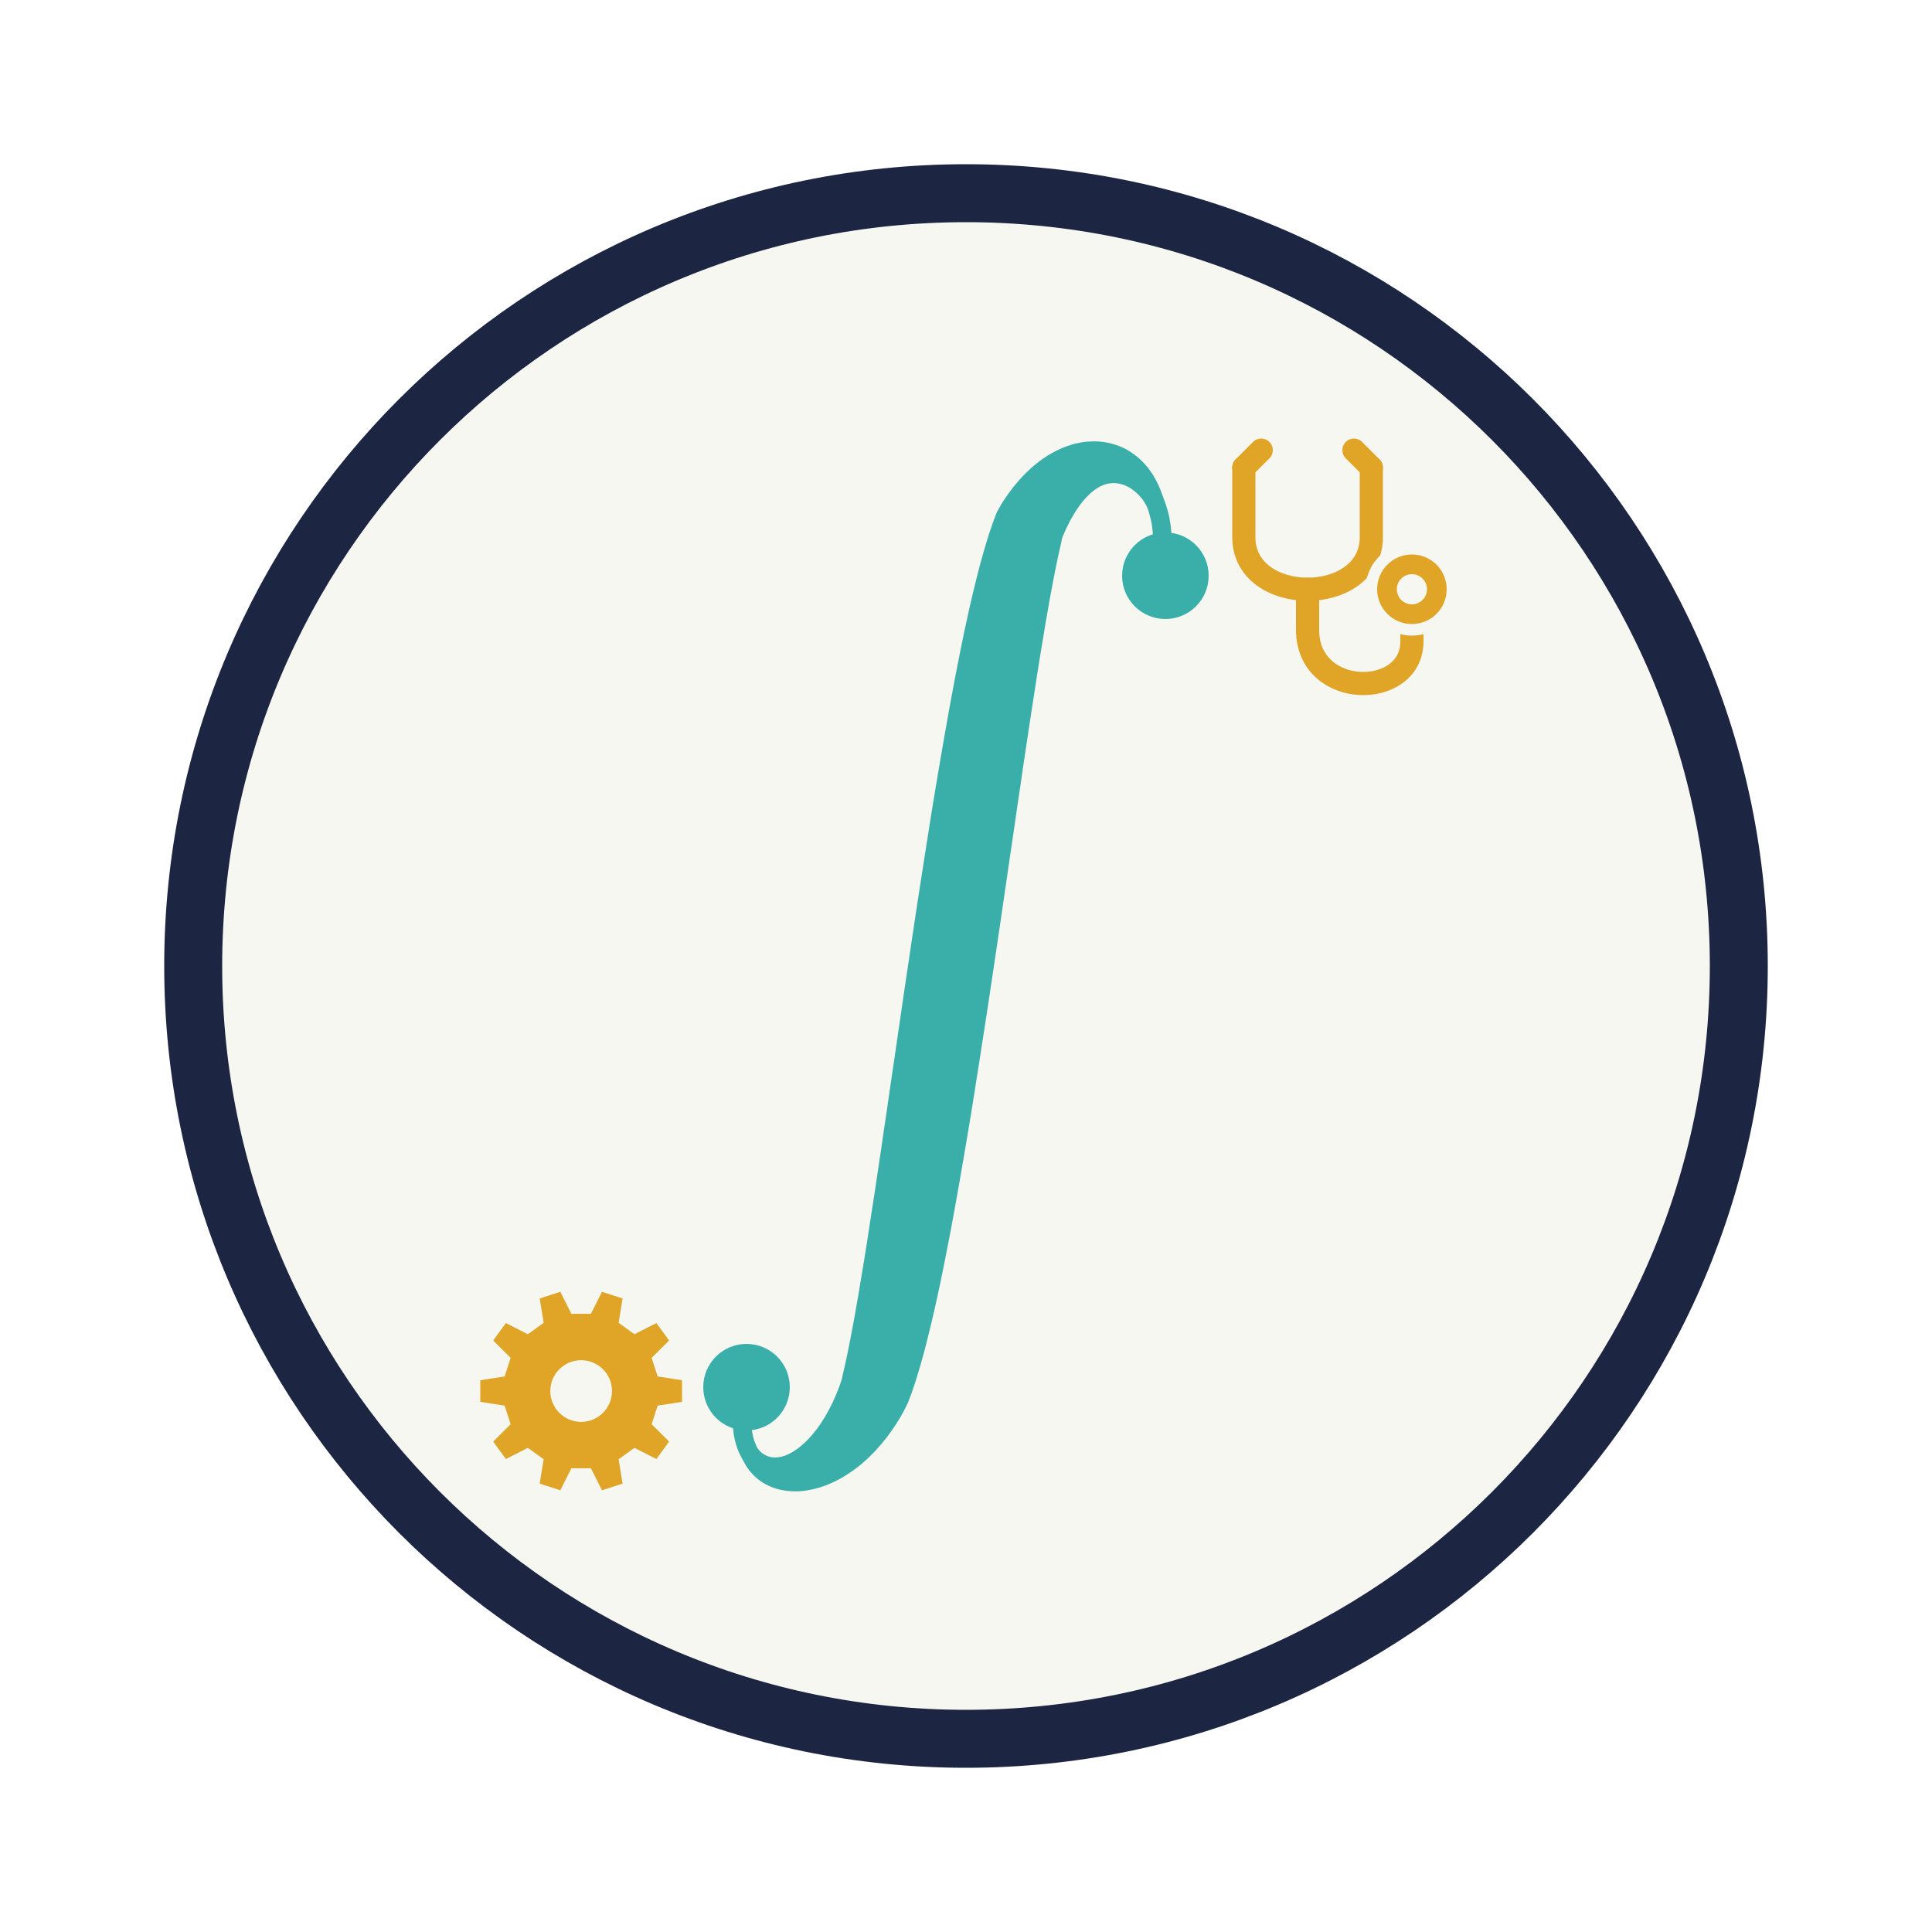
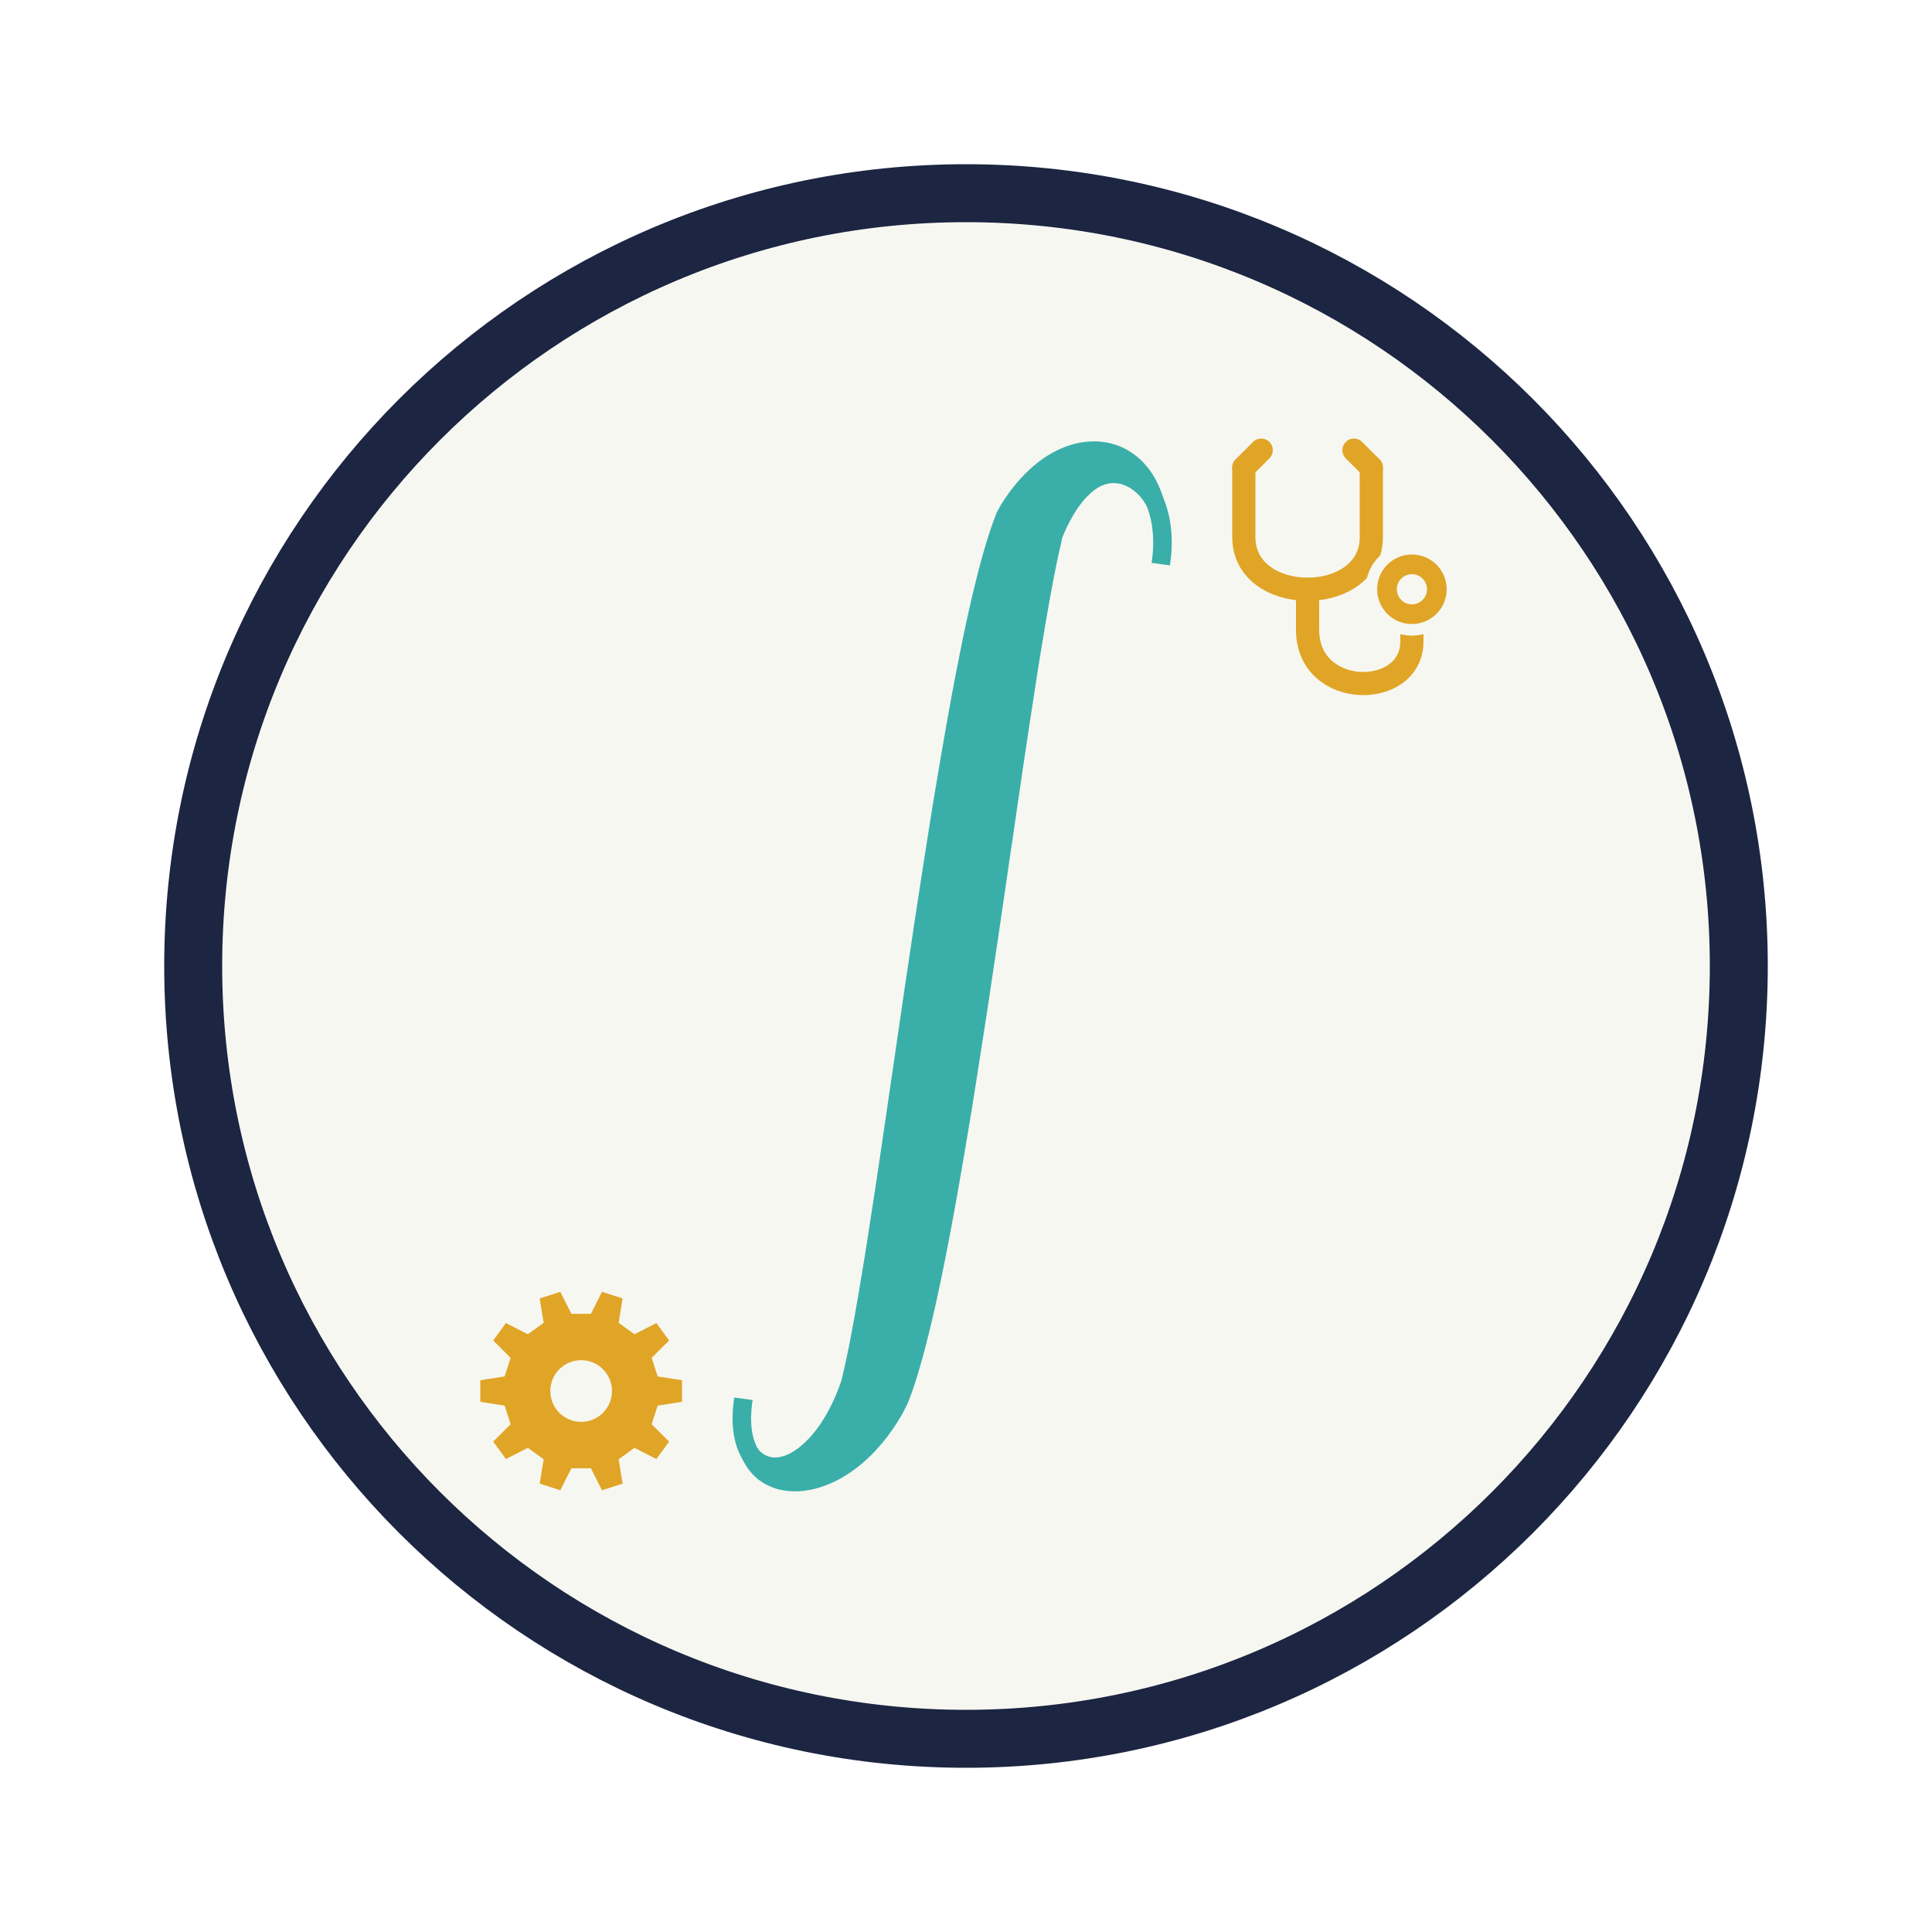
<svg xmlns="http://www.w3.org/2000/svg" viewBox="0 0 200 200" width="512" height="512">
  <circle cx="100" cy="100" r="80" fill="#F7F7F2" stroke="#1C2541" stroke-width="6" />
  <g transform="translate(100 100) scale(0.8) translate(-101.8 -101.0)">
    <path d="M128.19 49.16 L128.28 48.50 L128.35 47.83 L128.40 47.17 L128.42 46.52 L128.42 45.88 L128.40 45.26 L128.35 44.65 L128.29 44.05 L128.20 43.47 L128.10 42.90 L127.97 42.35 L127.82 41.81 L127.66 41.28 L127.47 40.77 L127.29 40.27 L127.11 39.78 L126.92 39.29 L126.72 38.81 L126.49 38.35 L126.25 37.89 L125.99 37.45 L125.71 37.03 L125.41 36.61 L125.08 36.22 L124.74 35.84 L124.37 35.47 L123.98 35.13 L123.57 34.81 L123.14 34.51 L122.69 34.23 L122.21 33.98 L121.72 33.76 L121.20 33.57 L120.67 33.41 L120.12 33.28 L119.56 33.19 L118.98 33.13 L118.39 33.11 L117.79 33.13 L117.19 33.18 L116.58 33.27 L115.97 33.40 L115.36 33.57 L114.75 33.77 L114.14 34.02 L113.53 34.30 L112.93 34.62 L112.33 34.97 L111.74 35.36 L111.16 35.79 L110.59 36.25 L110.03 36.75 L109.48 37.28 L108.93 37.85 L108.40 38.45 L107.88 39.08 L107.38 39.75 L106.88 40.46 L106.40 41.19 L105.78 42.30 L105.29 43.60 L104.90 44.72 L104.52 45.92 L104.14 47.19 L103.76 48.54 L103.38 49.96 L103.01 51.45 L102.63 53.02 L102.25 54.65 L101.88 56.34 L101.50 58.10 L101.13 59.91 L100.76 61.78 L100.38 63.71 L100.01 65.68 L99.64 67.70 L99.27 69.77 L98.90 71.88 L98.53 74.02 L98.16 76.20 L97.79 78.41 L97.42 80.65 L97.06 82.91 L96.70 85.20 L96.34 87.50 L95.98 89.82 L95.62 92.15 L95.26 94.49 L94.91 96.84 L94.56 99.19 L94.21 101.54 L93.86 103.88 L93.52 106.22 L93.18 108.55 L92.84 110.87 L92.51 113.16 L92.17 115.44 L91.84 117.70 L91.52 119.93 L91.19 122.13 L90.88 124.29 L90.56 126.42 L90.25 128.51 L89.94 130.56 L89.63 132.56 L89.33 134.51 L89.04 136.41 L88.75 138.25 L88.46 140.03 L88.17 141.75 L87.90 143.40 L87.62 144.98 L87.36 146.48 L87.09 147.91 L86.84 149.25 L86.59 150.51 L86.35 151.68 L86.12 152.74 L85.89 153.71 L85.74 154.42 L85.62 154.81 L85.41 155.40 L85.19 155.96 L84.97 156.51 L84.74 157.03 L84.51 157.54 L84.27 158.02 L84.02 158.49 L83.78 158.94 L83.53 159.37 L83.27 159.78 L83.02 160.18 L82.76 160.55 L82.50 160.91 L82.23 161.25 L81.97 161.57 L81.71 161.88 L81.45 162.16 L81.18 162.43 L80.92 162.69 L80.66 162.92 L80.40 163.14 L80.15 163.35 L79.89 163.53 L79.64 163.71 L79.39 163.86 L79.15 164.00 L78.90 164.13 L78.66 164.24 L78.42 164.34 L78.19 164.42 L77.96 164.48 L77.72 164.54 L77.49 164.57 L77.26 164.59 L77.03 164.60 L76.80 164.58 L76.57 164.55 L76.34 164.49 L76.11 164.42 L75.88 164.31 L75.65 164.19 L75.42 164.03 L75.21 163.85 L75.00 163.64 L74.82 163.38 L74.67 163.10 L74.54 162.78 L74.41 162.45 L74.30 162.09 L74.21 161.71 L74.13 161.30 L74.07 160.87 L74.02 160.42 L74.00 159.94 L73.99 159.44 L74.01 158.91 L74.04 158.36 L74.10 157.78 L74.19 157.16 L71.81 156.84 L71.72 157.50 L71.65 158.16 L71.61 158.80 L71.59 159.42 L71.60 160.02 L71.63 160.60 L71.69 161.16 L71.76 161.70 L71.87 162.23 L71.99 162.73 L72.14 163.22 L72.31 163.68 L72.50 164.12 L72.72 164.54 L72.94 164.96 L73.16 165.36 L73.40 165.76 L73.66 166.14 L73.95 166.50 L74.26 166.84 L74.60 167.17 L74.96 167.47 L75.34 167.74 L75.75 168.00 L76.18 168.22 L76.63 168.42 L77.09 168.59 L77.57 168.73 L78.07 168.83 L78.58 168.91 L79.10 168.96 L79.62 168.98 L80.16 168.97 L80.70 168.93 L81.25 168.85 L81.80 168.75 L82.36 168.62 L82.92 168.46 L83.48 168.27 L84.04 168.05 L84.60 167.81 L85.16 167.53 L85.72 167.23 L86.28 166.89 L86.83 166.53 L87.38 166.14 L87.92 165.73 L88.46 165.28 L88.99 164.81 L89.51 164.31 L90.03 163.78 L90.53 163.22 L91.03 162.64 L91.52 162.03 L91.99 161.39 L92.46 160.72 L92.91 160.03 L93.35 159.31 L93.77 158.56 L94.26 157.58 L94.71 156.40 L95.10 155.28 L95.48 154.08 L95.86 152.81 L96.24 151.46 L96.62 150.04 L96.99 148.55 L97.37 146.98 L97.75 145.35 L98.12 143.66 L98.50 141.90 L98.87 140.09 L99.24 138.22 L99.62 136.29 L99.99 134.32 L100.36 132.30 L100.73 130.23 L101.10 128.12 L101.47 125.98 L101.84 123.80 L102.21 121.59 L102.58 119.35 L102.94 117.09 L103.30 114.80 L103.66 112.50 L104.02 110.18 L104.38 107.85 L104.74 105.51 L105.09 103.16 L105.44 100.81 L105.79 98.46 L106.14 96.12 L106.48 93.78 L106.82 91.45 L107.16 89.13 L107.49 86.84 L107.83 84.56 L108.16 82.30 L108.48 80.07 L108.81 77.87 L109.12 75.71 L109.44 73.58 L109.75 71.49 L110.06 69.44 L110.37 67.44 L110.67 65.49 L110.96 63.59 L111.25 61.75 L111.54 59.97 L111.83 58.25 L112.10 56.60 L112.38 55.02 L112.64 53.52 L112.91 52.09 L113.16 50.75 L113.41 49.49 L113.65 48.32 L113.88 47.26 L114.11 46.29 L114.22 45.70 L114.31 45.44 L114.55 44.88 L114.79 44.34 L115.04 43.84 L115.28 43.37 L115.53 42.93 L115.77 42.51 L116.01 42.12 L116.26 41.76 L116.49 41.42 L116.73 41.11 L116.96 40.82 L117.19 40.55 L117.42 40.30 L117.65 40.08 L117.87 39.87 L118.09 39.67 L118.30 39.50 L118.52 39.34 L118.74 39.19 L118.95 39.06 L119.17 38.94 L119.39 38.84 L119.61 38.75 L119.84 38.67 L120.07 38.61 L120.31 38.56 L120.56 38.53 L120.81 38.51 L121.06 38.52 L121.33 38.54 L121.60 38.58 L121.87 38.64 L122.15 38.73 L122.43 38.84 L122.71 38.97 L122.99 39.12 L123.27 39.30 L123.55 39.51 L123.82 39.74 L124.09 39.99 L124.35 40.27 L124.60 40.57 L124.83 40.90 L125.05 41.26 L125.24 41.64 L125.39 42.05 L125.52 42.48 L125.64 42.93 L125.75 43.39 L125.84 43.86 L125.91 44.36 L125.96 44.86 L126.00 45.39 L126.02 45.92 L126.02 46.48 L126.00 47.04 L125.96 47.62 L125.90 48.21 L125.81 48.84 Z" fill="#3AAFA9" />
-     <circle cx="127.6" cy="50.5" r="5.6" fill="#3AAFA9" />
-     <circle cx="73.4" cy="155.5" r="5.6" fill="#3AAFA9" />
    <g transform="translate(146 50) scale(0.75)" fill="none" stroke-linecap="round" stroke-linejoin="round">
      <path d="M-11 -18 L-11 -6 C-11 6, 11 6, 11 -6 L11 -18" stroke="#E0A526" stroke-width="4" />
      <path d="M-11 -18 L-8 -21 M11 -18 L8 -21" stroke="#E0A526" stroke-width="4" />
      <path d="M0 3 L0 10 C0 22, 18 22, 18 12 L18 9" stroke="#E0A526" stroke-width="4" />
      <circle cx="18" cy="3" r="7" fill="#E0A526" stroke="#F7F7F2" stroke-width="2" />
      <circle cx="18" cy="3" r="2.6" fill="#F7F7F2" stroke="none" />
    </g>
    <g transform="translate(52 156) scale(1.05)" fill-rule="evenodd">
      <path d="M9.43 -1.80 L12.43 -1.33 L12.43 1.33 L9.43 1.80 L8.69 4.09 L10.84 6.23 L9.27 8.38 L6.57 7.00 L4.62 8.41 L5.11 11.41 L2.57 12.23 L1.20 9.52 L-1.20 9.52 L-2.57 12.23 L-5.11 11.41 L-4.62 8.41 L-6.57 7.00 L-9.27 8.38 L-10.84 6.23 L-8.69 4.09 L-9.43 1.80 L-12.43 1.33 L-12.43 -1.33 L-9.43 -1.80 L-8.69 -4.09 L-10.84 -6.23 L-9.27 -8.38 L-6.57 -7.00 L-4.62 -8.41 L-5.11 -11.41 L-2.57 -12.23 L-1.20 -9.52 L1.20 -9.52 L2.57 -12.23 L5.11 -11.41 L4.62 -8.41 L6.57 -7.00 L9.27 -8.38 L10.84 -6.23 L8.69 -4.09 Z M3.80 0 A3.8 3.8 0 1 0 -3.80 0 A3.8 3.8 0 1 0 3.80 0 Z" fill="#E0A526" />
    </g>
    <circle cx="52" cy="156" r="3.9" fill="#F7F7F2" />
  </g>
</svg>
